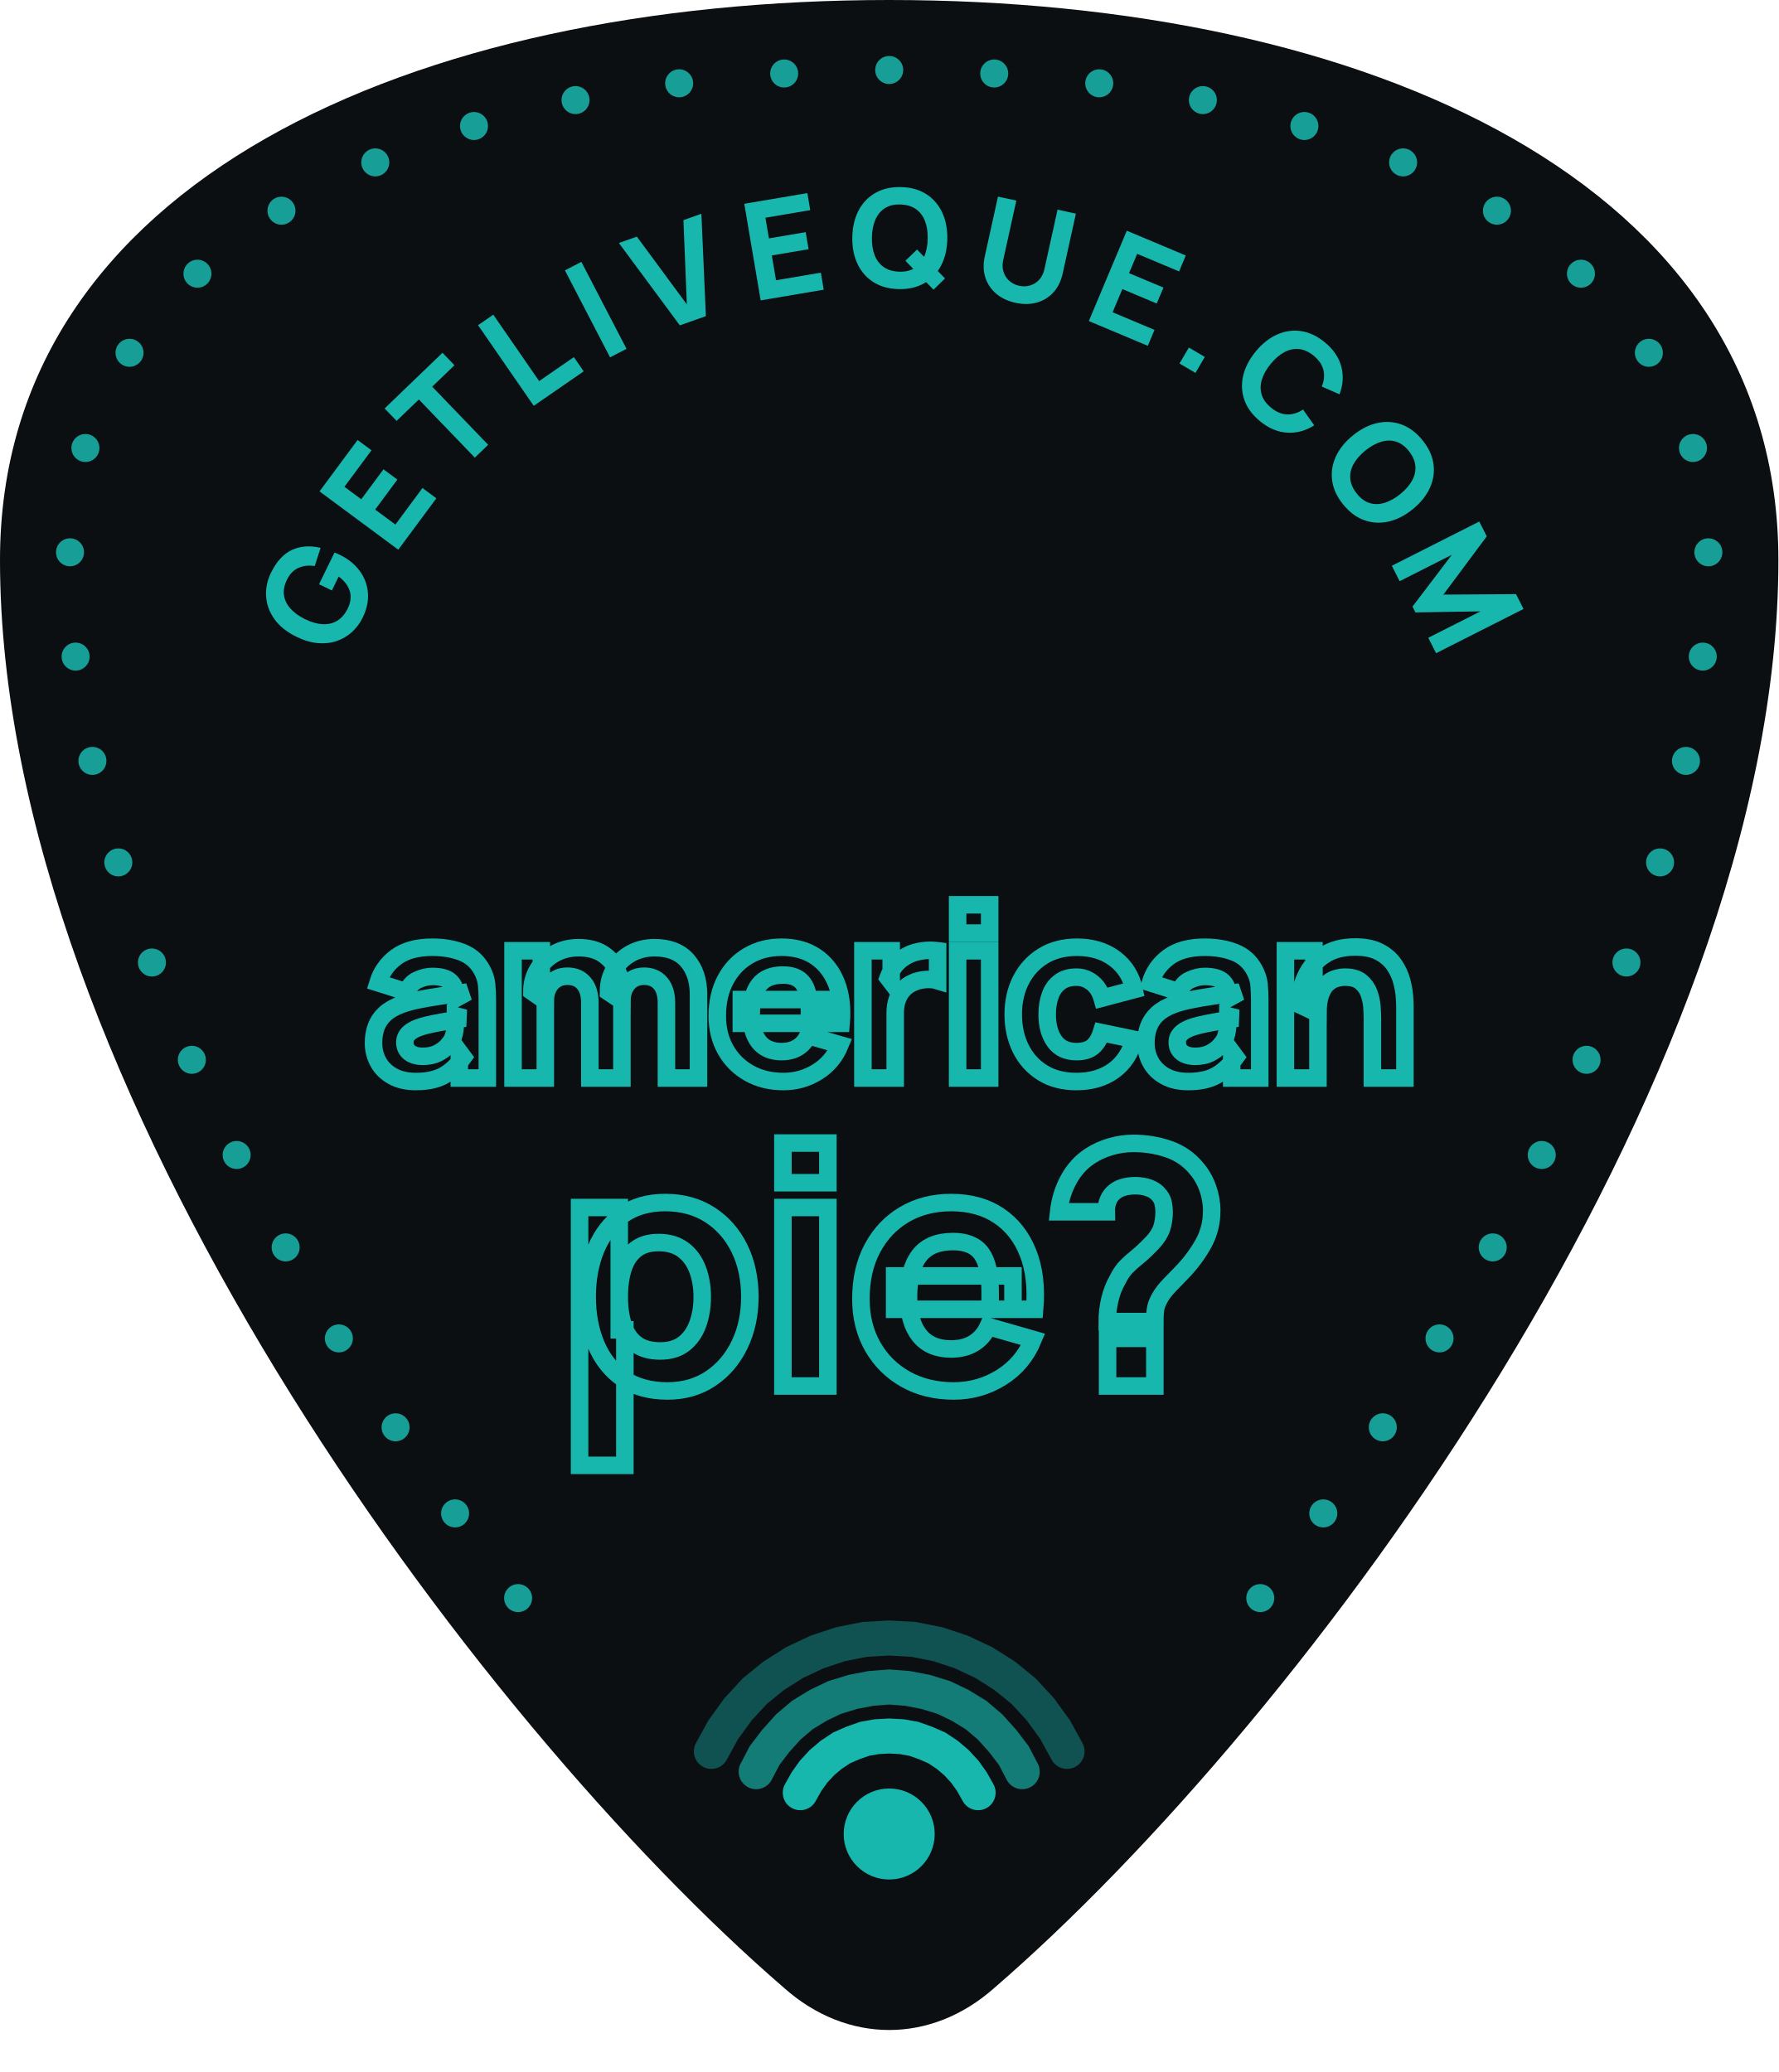
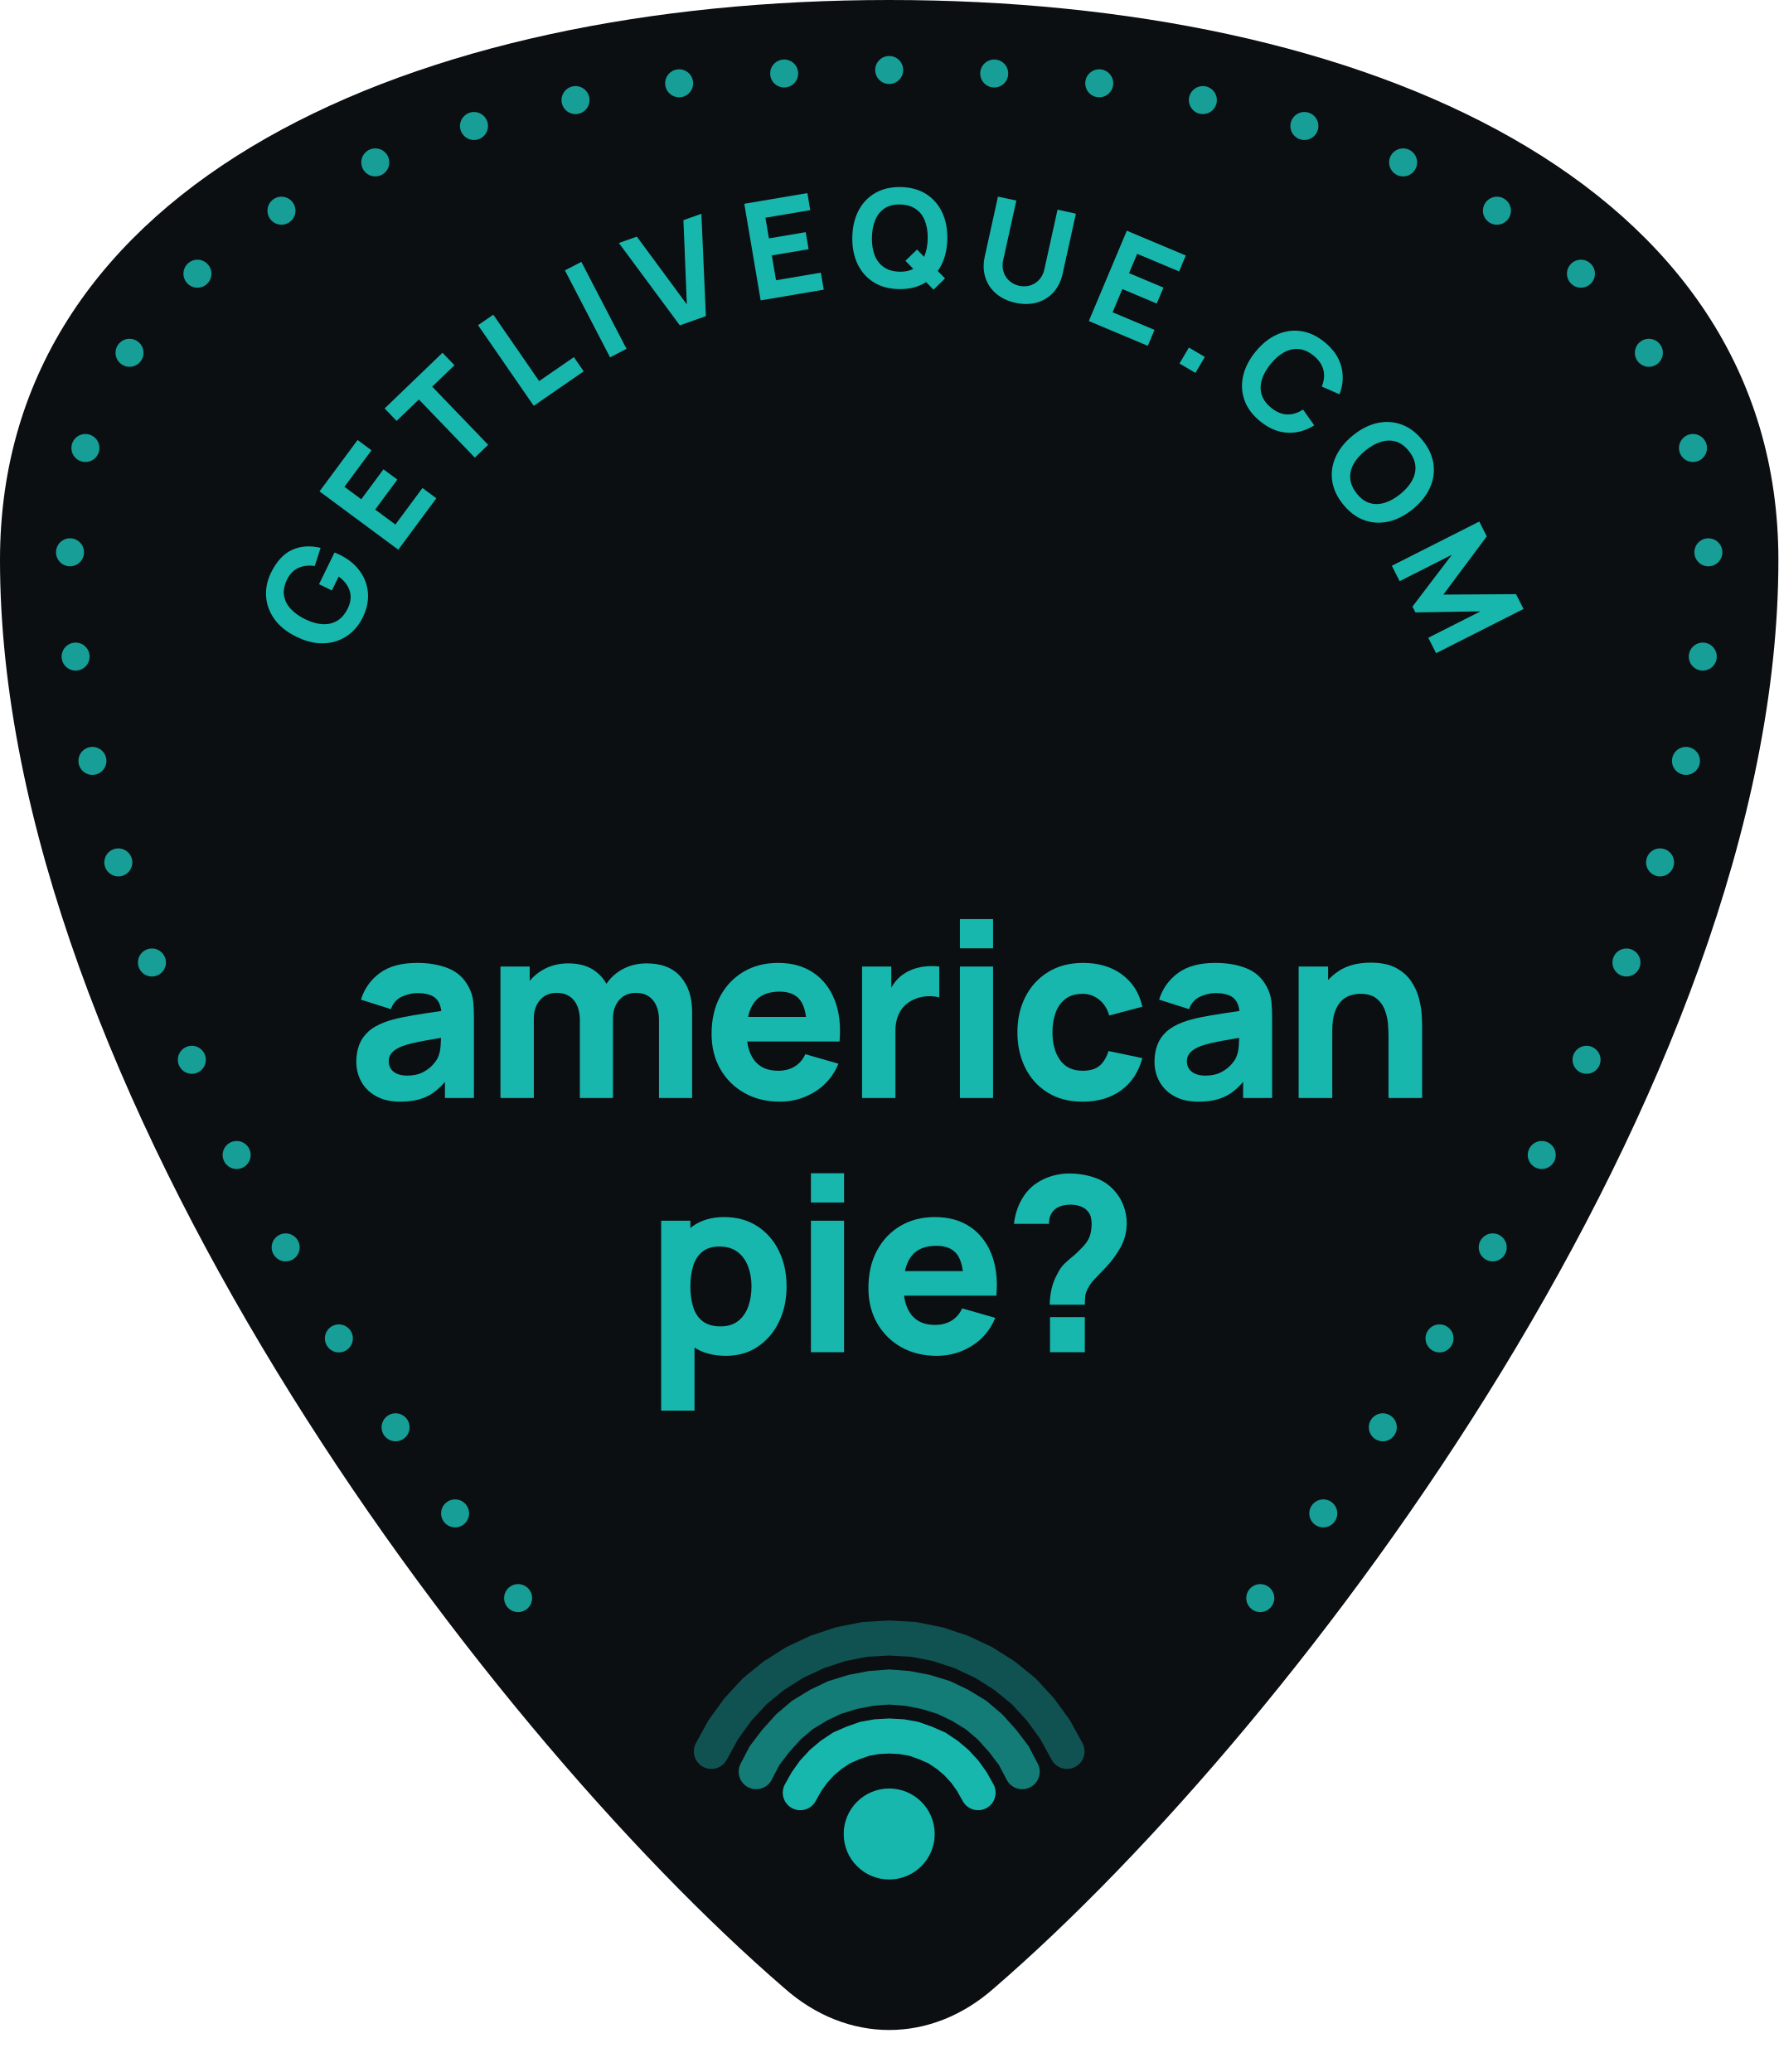
<svg xmlns="http://www.w3.org/2000/svg" viewBox="0 0 25.4 29.6" width="25.4mm" height="29.6mm">
  <defs>
    <clipPath id="pk">
      <path d="M 12.7 0.0 C 19.5 0.0 25.4 2.6 25.4 8.0 C 25.4 15.5 18.6 24.6 14.2 28.4 C 13.3 29.2 12.1 29.2 11.2 28.4 C 6.8 24.6 0.0 15.5 0.0 8.0 C 0.0 2.6 5.9 0.0 12.7 0.0 Z" />
    </clipPath>
  </defs>
  <path d="M 12.7 0.0 C 19.5 0.0 25.4 2.6 25.4 8.0 C 25.4 15.5 18.6 24.6 14.2 28.4 C 13.3 29.2 12.1 29.2 11.2 28.4 C 6.8 24.6 0.0 15.5 0.0 8.0 C 0.0 2.6 5.9 0.0 12.7 0.0 Z" fill="#0B0F12" />
  <g clip-path="url(#pk)">
    <circle cx="12.70" cy="1.00" r="0.2" fill="#17B7AE" opacity="0.85" />
    <circle cx="14.20" cy="1.05" r="0.2" fill="#17B7AE" opacity="0.85" />
    <circle cx="15.70" cy="1.19" r="0.2" fill="#17B7AE" opacity="0.85" />
    <circle cx="17.18" cy="1.43" r="0.2" fill="#17B7AE" opacity="0.85" />
    <circle cx="18.63" cy="1.80" r="0.2" fill="#17B7AE" opacity="0.85" />
    <circle cx="20.04" cy="2.32" r="0.2" fill="#17B7AE" opacity="0.85" />
    <circle cx="21.38" cy="3.01" r="0.2" fill="#17B7AE" opacity="0.85" />
    <circle cx="22.58" cy="3.91" r="0.2" fill="#17B7AE" opacity="0.85" />
    <circle cx="23.55" cy="5.04" r="0.2" fill="#17B7AE" opacity="0.85" />
    <circle cx="24.18" cy="6.40" r="0.2" fill="#17B7AE" opacity="0.85" />
    <circle cx="24.40" cy="7.89" r="0.2" fill="#17B7AE" opacity="0.85" />
    <circle cx="24.32" cy="9.38" r="0.2" fill="#17B7AE" opacity="0.85" />
    <circle cx="24.08" cy="10.87" r="0.2" fill="#17B7AE" opacity="0.85" />
    <circle cx="23.71" cy="12.32" r="0.2" fill="#17B7AE" opacity="0.85" />
    <circle cx="23.23" cy="13.75" r="0.2" fill="#17B7AE" opacity="0.85" />
    <circle cx="22.66" cy="15.14" r="0.2" fill="#17B7AE" opacity="0.85" />
    <circle cx="22.02" cy="16.50" r="0.2" fill="#17B7AE" opacity="0.85" />
    <circle cx="21.32" cy="17.82" r="0.2" fill="#17B7AE" opacity="0.85" />
    <circle cx="20.56" cy="19.12" r="0.2" fill="#17B7AE" opacity="0.85" />
    <circle cx="19.75" cy="20.39" r="0.2" fill="#17B7AE" opacity="0.85" />
    <circle cx="18.90" cy="21.62" r="0.2" fill="#17B7AE" opacity="0.85" />
    <circle cx="18.00" cy="22.83" r="0.2" fill="#17B7AE" opacity="0.85" />
    <circle cx="7.40" cy="22.83" r="0.2" fill="#17B7AE" opacity="0.85" />
    <circle cx="6.50" cy="21.62" r="0.2" fill="#17B7AE" opacity="0.85" />
    <circle cx="5.65" cy="20.39" r="0.2" fill="#17B7AE" opacity="0.85" />
    <circle cx="4.84" cy="19.12" r="0.2" fill="#17B7AE" opacity="0.85" />
    <circle cx="4.08" cy="17.82" r="0.2" fill="#17B7AE" opacity="0.85" />
    <circle cx="3.38" cy="16.50" r="0.2" fill="#17B7AE" opacity="0.85" />
    <circle cx="2.74" cy="15.14" r="0.2" fill="#17B7AE" opacity="0.85" />
    <circle cx="2.17" cy="13.75" r="0.2" fill="#17B7AE" opacity="0.85" />
    <circle cx="1.69" cy="12.32" r="0.2" fill="#17B7AE" opacity="0.85" />
    <circle cx="1.32" cy="10.87" r="0.2" fill="#17B7AE" opacity="0.85" />
    <circle cx="1.08" cy="9.38" r="0.2" fill="#17B7AE" opacity="0.85" />
    <circle cx="1.00" cy="7.89" r="0.2" fill="#17B7AE" opacity="0.85" />
    <circle cx="1.22" cy="6.40" r="0.2" fill="#17B7AE" opacity="0.85" />
    <circle cx="1.85" cy="5.04" r="0.2" fill="#17B7AE" opacity="0.85" />
    <circle cx="2.82" cy="3.91" r="0.2" fill="#17B7AE" opacity="0.85" />
    <circle cx="4.02" cy="3.01" r="0.2" fill="#17B7AE" opacity="0.85" />
    <circle cx="5.36" cy="2.32" r="0.2" fill="#17B7AE" opacity="0.85" />
    <circle cx="6.77" cy="1.80" r="0.2" fill="#17B7AE" opacity="0.85" />
    <circle cx="8.22" cy="1.43" r="0.2" fill="#17B7AE" opacity="0.85" />
    <circle cx="9.70" cy="1.19" r="0.2" fill="#17B7AE" opacity="0.85" />
    <circle cx="11.20" cy="1.05" r="0.2" fill="#17B7AE" opacity="0.85" />
    <path d="M11.43 25.61 L11.52 25.45 L11.62 25.31 L11.74 25.18 L11.87 25.07 L12.02 24.97 L12.18 24.90 L12.35 24.84 L12.52 24.81 L12.70 24.80 L12.88 24.81 L13.05 24.84 L13.22 24.90 L13.38 24.97 L13.53 25.07 L13.66 25.18 L13.78 25.31 L13.88 25.45 L13.97 25.61" fill="none" stroke="#17B7AE" stroke-width="0.5" stroke-linecap="round" opacity="1.0" />
    <path d="M10.80 25.31 L10.92 25.08 L11.08 24.87 L11.26 24.67 L11.46 24.50 L11.69 24.36 L11.92 24.25 L12.18 24.17 L12.44 24.12 L12.70 24.10 L12.96 24.12 L13.22 24.17 L13.48 24.25 L13.71 24.36 L13.94 24.50 L14.14 24.67 L14.32 24.87 L14.48 25.08 L14.60 25.31" fill="none" stroke="#17B7AE" stroke-width="0.5" stroke-linecap="round" opacity="0.65" />
    <path d="M10.16 25.02 L10.33 24.71 L10.54 24.42 L10.78 24.16 L11.05 23.94 L11.35 23.75 L11.67 23.60 L12.00 23.49 L12.35 23.42 L12.70 23.40 L13.05 23.42 L13.40 23.49 L13.73 23.60 L14.05 23.75 L14.35 23.94 L14.62 24.16 L14.86 24.42 L15.07 24.71 L15.24 25.02" fill="none" stroke="#17B7AE" stroke-width="0.5" stroke-linecap="round" opacity="0.4" />
    <circle cx="12.7" cy="26.2" r="0.65" fill="#17B7AE" />
    <g transform="translate(5.154 8.810) rotate(-63.94)" opacity="1.0">
      <path transform="translate(-0.720 0) scale(0.000972 -0.000972)" d="M740 -30Q604 -30 481.0 18.5Q358 67 263.5 162.0Q169 257 114.5 397.0Q60 537 60 720Q60 959 151.5 1126.5Q243 1294 397.5 1382.0Q552 1470 740 1470Q1018 1470 1177.0 1341.0Q1336 1212 1390 976L1112 936Q1073 1062 984.5 1137.5Q896 1213 758 1214Q621 1216 530.0 1155.0Q439 1094 393.5 982.0Q348 870 348 720Q348 570 393.5 460.0Q439 350 530.0 289.0Q621 228 758 226Q851 224 926.5 258.0Q1002 292 1054.0 365.0Q1106 438 1128 552H900V762H1418Q1420 749 1421.0 716.0Q1422 683 1422 678Q1422 471 1338.0 311.0Q1254 151 1101.0 60.5Q948 -30 740 -30Z" fill="#17B7AE" />
    </g>
    <g transform="translate(5.949 7.501) rotate(-53.48)" opacity="1.0">
      <path transform="translate(-0.574 0) scale(0.000972 -0.000972)" d="M140 0V1440H1080V1186H412V878H960V624H412V254H1080V0Z" fill="#17B7AE" />
    </g>
    <g transform="translate(6.877 6.446) rotate(-43.89)" opacity="1.0">
      <path transform="translate(-0.593 0) scale(0.000972 -0.000972)" d="M474 0V1186H20V1440H1200V1186H746V0Z" fill="#17B7AE" />
    </g>
    <g transform="translate(7.928 5.587) rotate(-34.62)" opacity="1.0">
      <path transform="translate(-0.526 0) scale(0.000972 -0.000972)" d="M160 0V1440H432V254H1052V0Z" fill="#17B7AE" />
    </g>
    <g transform="translate(8.831 5.044) rotate(-27.43)" opacity="1.0">
      <path transform="translate(-0.288 0) scale(0.000972 -0.000972)" d="M160 0V1440H432V0Z" fill="#17B7AE" />
    </g>
    <g transform="translate(9.896 4.582) rotate(-19.50)" opacity="1.0">
      <path transform="translate(-0.635 0) scale(0.000972 -0.000972)" d="M450 0 10 1440H290L650 256L1016 1440H1296L856 0Z" fill="#17B7AE" />
    </g>
    <g transform="translate(11.296 4.218) rotate(-9.62)" opacity="1.0">
      <path transform="translate(-0.574 0) scale(0.000972 -0.000972)" d="M140 0V1440H1080V1186H412V878H960V624H412V254H1080V0Z" fill="#17B7AE" />
    </g>
    <g transform="translate(12.840 4.101) rotate(0.96)" opacity="1.0">
      <path transform="translate(-0.737 0) scale(0.000972 -0.000972)" d="M1266 -30 846 388 1014 556 1432 138ZM758 -30Q542 -30 385.5 64.0Q229 158 144.5 327.0Q60 496 60 720Q60 944 144.5 1113.0Q229 1282 385.5 1376.0Q542 1470 758 1470Q974 1470 1130.5 1376.0Q1287 1282 1371.5 1113.0Q1456 944 1456 720Q1456 496 1371.5 327.0Q1287 158 1130.5 64.0Q974 -30 758 -30ZM758 226Q895 224 986.0 285.0Q1077 346 1122.5 458.0Q1168 570 1168 720Q1168 870 1122.5 980.0Q1077 1090 986.0 1151.0Q895 1212 758 1214Q621 1216 530.0 1155.0Q439 1094 393.5 982.0Q348 870 348 720Q348 570 393.5 460.0Q439 350 530.0 289.0Q621 228 758 226Z" fill="#17B7AE" />
    </g>
    <g transform="translate(14.509 4.297) rotate(12.44)" opacity="1.0">
      <path transform="translate(-0.706 0) scale(0.000972 -0.000972)" d="M726 -30Q552 -30 420.0 40.5Q288 111 214.0 239.0Q140 367 140 540V1438L416 1440V542Q416 471 440.0 413.0Q464 355 506.5 313.0Q549 271 605.5 248.5Q662 226 726 226Q792 226 848.5 249.0Q905 272 947.0 314.0Q989 356 1012.5 414.0Q1036 472 1036 542V1440H1312V540Q1312 367 1238.0 239.0Q1164 111 1032.0 40.5Q900 -30 726 -30Z" fill="#17B7AE" />
    </g>
    <g transform="translate(15.955 4.756) rotate(22.80)" opacity="1.0">
      <path transform="translate(-0.574 0) scale(0.000972 -0.000972)" d="M140 0V1440H1080V1186H412V878H960V624H412V254H1080V0Z" fill="#17B7AE" />
    </g>
    <g transform="translate(16.960 5.260) rotate(30.47)" opacity="1.0">
      <path transform="translate(-0.311 0) scale(0.000972 -0.000972)" d="M184 0V272H456V0Z" fill="#17B7AE" />
    </g>
    <g transform="translate(18.007 5.988) rotate(39.18)" opacity="1.0">
      <path transform="translate(-0.725 0) scale(0.000972 -0.000972)" d="M758 -30Q542 -30 385.5 64.0Q229 158 144.5 327.0Q60 496 60 720Q60 944 144.5 1113.0Q229 1282 385.5 1376.0Q542 1470 758 1470Q1006 1470 1174.5 1347.0Q1343 1224 1412 1014L1138 938Q1098 1069 1003.0 1141.5Q908 1214 758 1214Q621 1214 529.5 1153.0Q438 1092 392.0 981.0Q346 870 346 720Q346 570 392.0 459.0Q438 348 529.5 287.0Q621 226 758 226Q908 226 1003.0 299.0Q1098 372 1138 502L1412 426Q1343 216 1174.5 93.0Q1006 -30 758 -30Z" fill="#17B7AE" />
    </g>
    <g transform="translate(19.208 7.190) rotate(50.79)" opacity="1.0">
      <path transform="translate(-0.737 0) scale(0.000972 -0.000972)" d="M758 -30Q542 -30 385.5 64.0Q229 158 144.5 327.0Q60 496 60 720Q60 944 144.5 1113.0Q229 1282 385.5 1376.0Q542 1470 758 1470Q974 1470 1130.5 1376.0Q1287 1282 1371.5 1113.0Q1456 944 1456 720Q1456 496 1371.5 327.0Q1287 158 1130.5 64.0Q974 -30 758 -30ZM758 226Q895 224 986.0 285.0Q1077 346 1122.5 458.0Q1168 570 1168 720Q1168 870 1122.5 980.0Q1077 1090 986.0 1151.0Q895 1212 758 1214Q621 1216 530.0 1155.0Q439 1094 393.5 982.0Q348 870 348 720Q348 570 393.5 460.0Q439 350 530.0 289.0Q621 228 758 226Z" fill="#17B7AE" />
    </g>
    <g transform="translate(20.195 8.707) rotate(63.16)" opacity="1.0">
      <path transform="translate(-0.836 0) scale(0.000972 -0.000972)" d="M140 0V1440H384L860 484L1336 1440H1580V0H1326V860L908 0H812L394 860V0Z" fill="#17B7AE" />
    </g>
-     <path transform="translate(5.200 15.400) scale(0.001683 -0.001683)" d="M440 -30Q324 -30 243.5 14.5Q163 59 121.5 133.5Q80 208 80 298Q80 373 103.0 435.0Q126 497 177.5 544.5Q229 592 316 624Q376 646 459.0 663.0Q542 680 647.0 695.5Q752 711 878 730L780 676Q780 772 734.0 817.0Q688 862 580 862Q520 862 455.0 833.0Q390 804 364 730L118 808Q159 942 272.0 1026.0Q385 1110 580 1110Q723 1110 834.0 1066.0Q945 1022 1002 914Q1034 854 1040.0 794.0Q1046 734 1046 660V0H808V222L842 176Q763 67 671.5 18.5Q580 -30 440 -30ZM498 184Q573 184 624.5 210.5Q676 237 706.5 271.0Q737 305 748 328Q769 372 772.5 430.5Q776 489 776 528L856 508Q735 488 660.0 474.5Q585 461 539.0 450.0Q493 439 458 426Q418 410 393.5 391.5Q369 373 357.5 351.0Q346 329 346 302Q346 265 364.5 238.5Q383 212 417.0 198.0Q451 184 498 184Z" fill="none" stroke="#17B7AE" stroke-width="148.6" />
-     <path transform="translate(7.095 15.400) scale(0.001683 -0.001683)" d="M1440 0V638Q1440 745 1389.5 804.5Q1339 864 1250 864Q1193 864 1151.0 837.5Q1109 811 1085.5 763.5Q1062 716 1062 654L948 730Q948 841 1000.5 926.0Q1053 1011 1141.5 1058.5Q1230 1106 1338 1106Q1523 1106 1617.5 996.5Q1712 887 1712 710V0ZM138 0V1080H378V722H412V0ZM790 0V638Q790 745 739.5 804.5Q689 864 600 864Q515 864 463.5 805.5Q412 747 412 654L298 734Q298 840 351.0 924.0Q404 1008 493.5 1057.0Q583 1106 694 1106Q821 1106 902.5 1052.0Q984 998 1023.0 908.0Q1062 818 1062 710V0Z" fill="none" stroke="#17B7AE" stroke-width="148.6" />
-     <path transform="translate(10.110 15.400) scale(0.001683 -0.001683)" d="M642 -30Q476 -30 349.5 41.5Q223 113 151.5 238.5Q80 364 80 526Q80 703 150.0 834.0Q220 965 343.0 1037.5Q466 1110 626 1110Q796 1110 915.0 1030.0Q1034 950 1091.0 805.0Q1148 660 1131 464H862V564Q862 729 809.5 801.5Q757 874 638 874Q499 874 433.5 789.5Q368 705 368 540Q368 389 433.5 306.5Q499 224 626 224Q706 224 763.0 259.0Q820 294 850 360L1122 282Q1061 134 929.5 52.0Q798 -30 642 -30ZM284 464V666H1000V464Z" fill="none" stroke="#17B7AE" stroke-width="148.6" />
-     <path transform="translate(12.089 15.400) scale(0.001683 -0.001683)" d="M140 0V1080H380V816L354 850Q375 906 410.0 952.0Q445 998 496 1028Q535 1052 581.0 1065.5Q627 1079 676.0 1082.5Q725 1086 774 1080V826Q729 840 669.5 835.5Q610 831 562 808Q514 786 481.0 749.5Q448 713 431.0 663.5Q414 614 414 552V0Z" fill="none" stroke="#17B7AE" stroke-width="148.6" />
-     <path transform="translate(13.408 15.400) scale(0.001683 -0.001683)" d="M160 1230V1470H432V1230ZM160 0V1080H432V0Z" fill="none" stroke="#17B7AE" stroke-width="148.6" />
-     <path transform="translate(14.337 15.400) scale(0.001683 -0.001683)" d="M616 -30Q448 -30 328.0 45.0Q208 120 144.0 249.0Q80 378 80 540Q80 704 146.5 833.0Q213 962 334.0 1036.0Q455 1110 620 1110Q811 1110 940.5 1013.5Q1070 917 1106 750L834 678Q810 762 750.5 809.0Q691 856 616 856Q530 856 475.0 814.5Q420 773 394.0 701.5Q368 630 368 540Q368 399 430.5 311.5Q493 224 616 224Q708 224 756.0 266.0Q804 308 828 386L1106 328Q1060 156 932.0 63.0Q804 -30 616 -30Z" fill="none" stroke="#17B7AE" stroke-width="148.6" />
-     <path transform="translate(16.232 15.400) scale(0.001683 -0.001683)" d="M440 -30Q324 -30 243.5 14.5Q163 59 121.5 133.5Q80 208 80 298Q80 373 103.0 435.0Q126 497 177.5 544.5Q229 592 316 624Q376 646 459.0 663.0Q542 680 647.0 695.5Q752 711 878 730L780 676Q780 772 734.0 817.0Q688 862 580 862Q520 862 455.0 833.0Q390 804 364 730L118 808Q159 942 272.0 1026.0Q385 1110 580 1110Q723 1110 834.0 1066.0Q945 1022 1002 914Q1034 854 1040.0 794.0Q1046 734 1046 660V0H808V222L842 176Q763 67 671.5 18.5Q580 -30 440 -30ZM498 184Q573 184 624.5 210.5Q676 237 706.5 271.0Q737 305 748 328Q769 372 772.5 430.5Q776 489 776 528L856 508Q735 488 660.0 474.5Q585 461 539.0 450.0Q493 439 458 426Q418 410 393.5 391.5Q369 373 357.5 351.0Q346 329 346 302Q346 265 364.5 238.5Q383 212 417.0 198.0Q451 184 498 184Z" fill="none" stroke="#17B7AE" stroke-width="148.6" />
-     <path transform="translate(18.127 15.400) scale(0.001683 -0.001683)" d="M876 0V510Q876 547 872.0 604.5Q868 662 847.0 720.0Q826 778 778.5 817.0Q731 856 644 856Q609 856 569.0 845.0Q529 834 494.0 802.5Q459 771 436.5 710.0Q414 649 414 548L258 622Q258 750 310.0 862.0Q362 974 466.5 1043.0Q571 1112 730 1112Q857 1112 937.0 1069.0Q1017 1026 1061.5 960.0Q1106 894 1125.0 822.5Q1144 751 1148.0 692.0Q1152 633 1152 606V0ZM138 0V1080H380V722H414V0Z" fill="none" stroke="#17B7AE" stroke-width="148.6" />
-     <path transform="translate(7.952 19.800) scale(0.002361 -0.002361)" d="M670 -30Q509 -30 401.0 45.0Q293 120 238.5 249.0Q184 378 184 540Q184 702 238.0 831.0Q292 960 397.0 1035.0Q502 1110 656 1110Q811 1110 926.0 1036.0Q1041 962 1104.5 833.5Q1168 705 1168 540Q1168 378 1105.5 249.0Q1043 120 931.0 45.0Q819 -30 670 -30ZM138 -480V1080H378V340H412V-480ZM626 212Q714 212 770.0 256.0Q826 300 853.0 374.5Q880 449 880 540Q880 630 852.0 704.5Q824 779 765.5 823.5Q707 868 616 868Q531 868 478.5 827.0Q426 786 402.0 712.0Q378 638 378 540Q378 442 402.0 368.0Q426 294 480.5 253.0Q535 212 626 212Z" fill="none" stroke="#17B7AE" stroke-width="105.9" />
-     <path transform="translate(10.804 19.800) scale(0.002361 -0.002361)" d="M160 1230V1470H432V1230ZM160 0V1080H432V0Z" fill="none" stroke="#17B7AE" stroke-width="105.9" />
-     <path transform="translate(12.107 19.800) scale(0.002361 -0.002361)" d="M642 -30Q476 -30 349.5 41.5Q223 113 151.5 238.5Q80 364 80 526Q80 703 150.0 834.0Q220 965 343.0 1037.5Q466 1110 626 1110Q796 1110 915.0 1030.0Q1034 950 1091.0 805.0Q1148 660 1131 464H862V564Q862 729 809.5 801.5Q757 874 638 874Q499 874 433.5 789.5Q368 705 368 540Q368 389 433.5 306.5Q499 224 626 224Q706 224 763.0 259.0Q820 294 850 360L1122 282Q1061 134 929.5 52.0Q798 -30 642 -30ZM284 464V666H1000V464Z" fill="none" stroke="#17B7AE" stroke-width="105.9" />
-     <path transform="translate(14.884 19.800) scale(0.002361 -0.002361)" d="M394 390Q394 456 409.5 522.0Q425 588 456 642Q481 693 510.5 722.5Q540 752 578.5 783.0Q617 814 670 870Q711 915 724.5 958.5Q738 1002 738 1054Q738 1081 732.5 1106.0Q727 1131 712 1150Q688 1183 648.5 1197.5Q609 1212 564 1212Q530 1212 497.5 1204.0Q465 1196 442 1178Q414 1157 400.5 1125.0Q387 1093 388 1054H100Q112 1161 161.0 1250.0Q210 1339 288 1390Q345 1428 414.0 1448.0Q483 1468 552 1468Q666 1468 767.0 1432.5Q868 1397 934 1316Q978 1265 1002.0 1197.5Q1026 1130 1026 1062Q1026 953 977.0 864.0Q928 775 856 698Q825 665 800.5 640.5Q776 616 756.5 594.5Q737 573 722 550Q694 504 688.0 475.0Q682 446 682 390ZM396 0V288H682V0Z" fill="none" stroke="#17B7AE" stroke-width="105.9" />
+     <path transform="translate(4.950 15.686) scale(0.001739 -0.001739)" d="M440 -30Q324 -30 243.5 14.5Q163 59 121.5 133.5Q80 208 80 298Q80 373 103.0 435.0Q126 497 177.5 544.5Q229 592 316 624Q376 646 459.0 663.0Q542 680 647.0 695.5Q752 711 878 730L780 676Q780 772 734.0 817.0Q688 862 580 862Q520 862 455.0 833.0Q390 804 364 730L118 808Q159 942 272.0 1026.0Q385 1110 580 1110Q723 1110 834.0 1066.0Q945 1022 1002 914Q1034 854 1040.0 794.0Q1046 734 1046 660V0H808V222L842 176Q763 67 671.5 18.5Q580 -30 440 -30ZM498 184Q573 184 624.5 210.5Q676 237 706.5 271.0Q737 305 748 328Q769 372 772.5 430.5Q776 489 776 528L856 508Q735 488 660.0 474.5Q585 461 539.0 450.0Q493 439 458 426Q418 410 393.5 391.5Q369 373 357.5 351.0Q346 329 346 302Q346 265 364.5 238.5Q383 212 417.0 198.0Q451 184 498 184Z" fill="#17B7AE" />
+     <path transform="translate(6.908 15.686) scale(0.001739 -0.001739)" d="M1440 0V638Q1440 745 1389.5 804.5Q1339 864 1250 864Q1193 864 1151.0 837.5Q1109 811 1085.5 763.5Q1062 716 1062 654L948 730Q948 841 1000.5 926.0Q1053 1011 1141.5 1058.5Q1230 1106 1338 1106Q1523 1106 1617.5 996.5Q1712 887 1712 710V0ZM138 0V1080H378V722H412V0ZM790 0V638Q790 745 739.5 804.5Q689 864 600 864Q515 864 463.5 805.5Q412 747 412 654L298 734Q298 840 351.0 924.0Q404 1008 493.5 1057.0Q583 1106 694 1106Q821 1106 902.5 1052.0Q984 998 1023.0 908.0Q1062 818 1062 710V0Z" fill="#17B7AE" />
+     <path transform="translate(10.024 15.686) scale(0.001739 -0.001739)" d="M642 -30Q476 -30 349.5 41.5Q223 113 151.5 238.5Q80 364 80 526Q80 703 150.0 834.0Q220 965 343.0 1037.5Q466 1110 626 1110Q796 1110 915.0 1030.0Q1034 950 1091.0 805.0Q1148 660 1131 464H862V564Q862 729 809.5 801.5Q757 874 638 874Q499 874 433.5 789.5Q368 705 368 540Q368 389 433.5 306.5Q499 224 626 224Q706 224 763.0 259.0Q820 294 850 360L1122 282Q1061 134 929.5 52.0Q798 -30 642 -30ZM284 464V666H1000V464Z" fill="#17B7AE" />
+     <path transform="translate(12.069 15.686) scale(0.001739 -0.001739)" d="M140 0V1080H380V816L354 850Q375 906 410.0 952.0Q445 998 496 1028Q535 1052 581.0 1065.5Q627 1079 676.0 1082.5Q725 1086 774 1080V826Q729 840 669.5 835.5Q610 831 562 808Q514 786 481.0 749.5Q448 713 431.0 663.5Q414 614 414 552V0Z" fill="#17B7AE" />
+     <path transform="translate(13.432 15.686) scale(0.001739 -0.001739)" d="M160 1230V1470H432V1230ZM160 0V1080H432V0Z" fill="#17B7AE" />
+     <path transform="translate(14.392 15.686) scale(0.001739 -0.001739)" d="M616 -30Q448 -30 328.0 45.0Q208 120 144.0 249.0Q80 378 80 540Q80 704 146.5 833.0Q213 962 334.0 1036.0Q455 1110 620 1110Q811 1110 940.5 1013.5Q1070 917 1106 750L834 678Q810 762 750.5 809.0Q691 856 616 856Q530 856 475.0 814.5Q420 773 394.0 701.5Q368 630 368 540Q368 399 430.5 311.5Q493 224 616 224Q708 224 756.0 266.0Q804 308 828 386L1106 328Q1060 156 932.0 63.0Q804 -30 616 -30Z" fill="#17B7AE" />
+     <path transform="translate(16.350 15.686) scale(0.001739 -0.001739)" d="M440 -30Q324 -30 243.5 14.5Q163 59 121.5 133.5Q80 208 80 298Q80 373 103.0 435.0Q126 497 177.5 544.5Q229 592 316 624Q376 646 459.0 663.0Q542 680 647.0 695.5Q752 711 878 730L780 676Q780 772 734.0 817.0Q688 862 580 862Q520 862 455.0 833.0Q390 804 364 730L118 808Q159 942 272.0 1026.0Q385 1110 580 1110Q723 1110 834.0 1066.0Q945 1022 1002 914Q1034 854 1040.0 794.0Q1046 734 1046 660V0H808V222L842 176Q763 67 671.5 18.5Q580 -30 440 -30ZM498 184Q573 184 624.5 210.5Q676 237 706.5 271.0Q737 305 748 328Q769 372 772.5 430.5Q776 489 776 528L856 508Q735 488 660.0 474.5Q585 461 539.0 450.0Q493 439 458 426Q418 410 393.5 391.5Q369 373 357.5 351.0Q346 329 346 302Q346 265 364.5 238.5Q383 212 417.0 198.0Q451 184 498 184Z" fill="#17B7AE" />
+     <path transform="translate(18.308 15.686) scale(0.001739 -0.001739)" d="M876 0V510Q876 547 872.0 604.5Q868 662 847.0 720.0Q826 778 778.5 817.0Q731 856 644 856Q609 856 569.0 845.0Q529 834 494.0 802.5Q459 771 436.5 710.0Q414 649 414 548L258 622Q258 750 310.0 862.0Q362 974 466.5 1043.0Q571 1112 730 1112Q857 1112 937.0 1069.0Q1017 1026 1061.5 960.0Q1106 894 1125.0 822.5Q1144 751 1148.0 692.0Q1152 633 1152 606V0ZM138 0V1080H380V722H414V0Z" fill="#17B7AE" />
+     <path transform="translate(9.203 19.317) scale(0.001739 -0.001739)" d="M670 -30Q509 -30 401.0 45.0Q293 120 238.5 249.0Q184 378 184 540Q184 702 238.0 831.0Q292 960 397.0 1035.0Q502 1110 656 1110Q811 1110 926.0 1036.0Q1041 962 1104.5 833.5Q1168 705 1168 540Q1168 378 1105.5 249.0Q1043 120 931.0 45.0Q819 -30 670 -30ZM138 -480V1080H378V340H412V-480ZM626 212Q714 212 770.0 256.0Q826 300 853.0 374.5Q880 449 880 540Q880 630 852.0 704.5Q824 779 765.5 823.5Q707 868 616 868Q531 868 478.5 827.0Q426 786 402.0 712.0Q378 638 378 540Q378 442 402.0 368.0Q426 294 480.5 253.0Q535 212 626 212Z" fill="#17B7AE" />
+     <path transform="translate(11.304 19.317) scale(0.001739 -0.001739)" d="M160 1230V1470H432V1230ZM160 0V1080H432V0Z" fill="#17B7AE" />
+     <path transform="translate(12.264 19.317) scale(0.001739 -0.001739)" d="M642 -30Q476 -30 349.5 41.5Q223 113 151.5 238.5Q80 364 80 526Q80 703 150.0 834.0Q220 965 343.0 1037.5Q466 1110 626 1110Q796 1110 915.0 1030.0Q1034 950 1091.0 805.0Q1148 660 1131 464H862V564Q862 729 809.5 801.5Q757 874 638 874Q499 874 433.5 789.5Q368 705 368 540Q368 389 433.5 306.5Q499 224 626 224Q706 224 763.0 259.0Q820 294 850 360L1122 282Q1061 134 929.5 52.0Q798 -30 642 -30ZM284 464V666H1000V464Z" fill="#17B7AE" />
+     <path transform="translate(14.308 19.317) scale(0.001739 -0.001739)" d="M394 390Q394 456 409.5 522.0Q425 588 456 642Q481 693 510.5 722.5Q540 752 578.5 783.0Q617 814 670 870Q711 915 724.5 958.5Q738 1002 738 1054Q738 1081 732.5 1106.0Q727 1131 712 1150Q688 1183 648.5 1197.5Q609 1212 564 1212Q530 1212 497.5 1204.0Q465 1196 442 1178Q414 1157 400.5 1125.0Q387 1093 388 1054H100Q112 1161 161.0 1250.0Q210 1339 288 1390Q345 1428 414.0 1448.0Q483 1468 552 1468Q666 1468 767.0 1432.5Q868 1397 934 1316Q978 1265 1002.0 1197.5Q1026 1130 1026 1062Q1026 953 977.0 864.0Q928 775 856 698Q825 665 800.5 640.5Q776 616 756.5 594.5Q737 573 722 550Q694 504 688.0 475.0Q682 446 682 390ZM396 0V288H682V0Z" fill="#17B7AE" />
  </g>
</svg>
